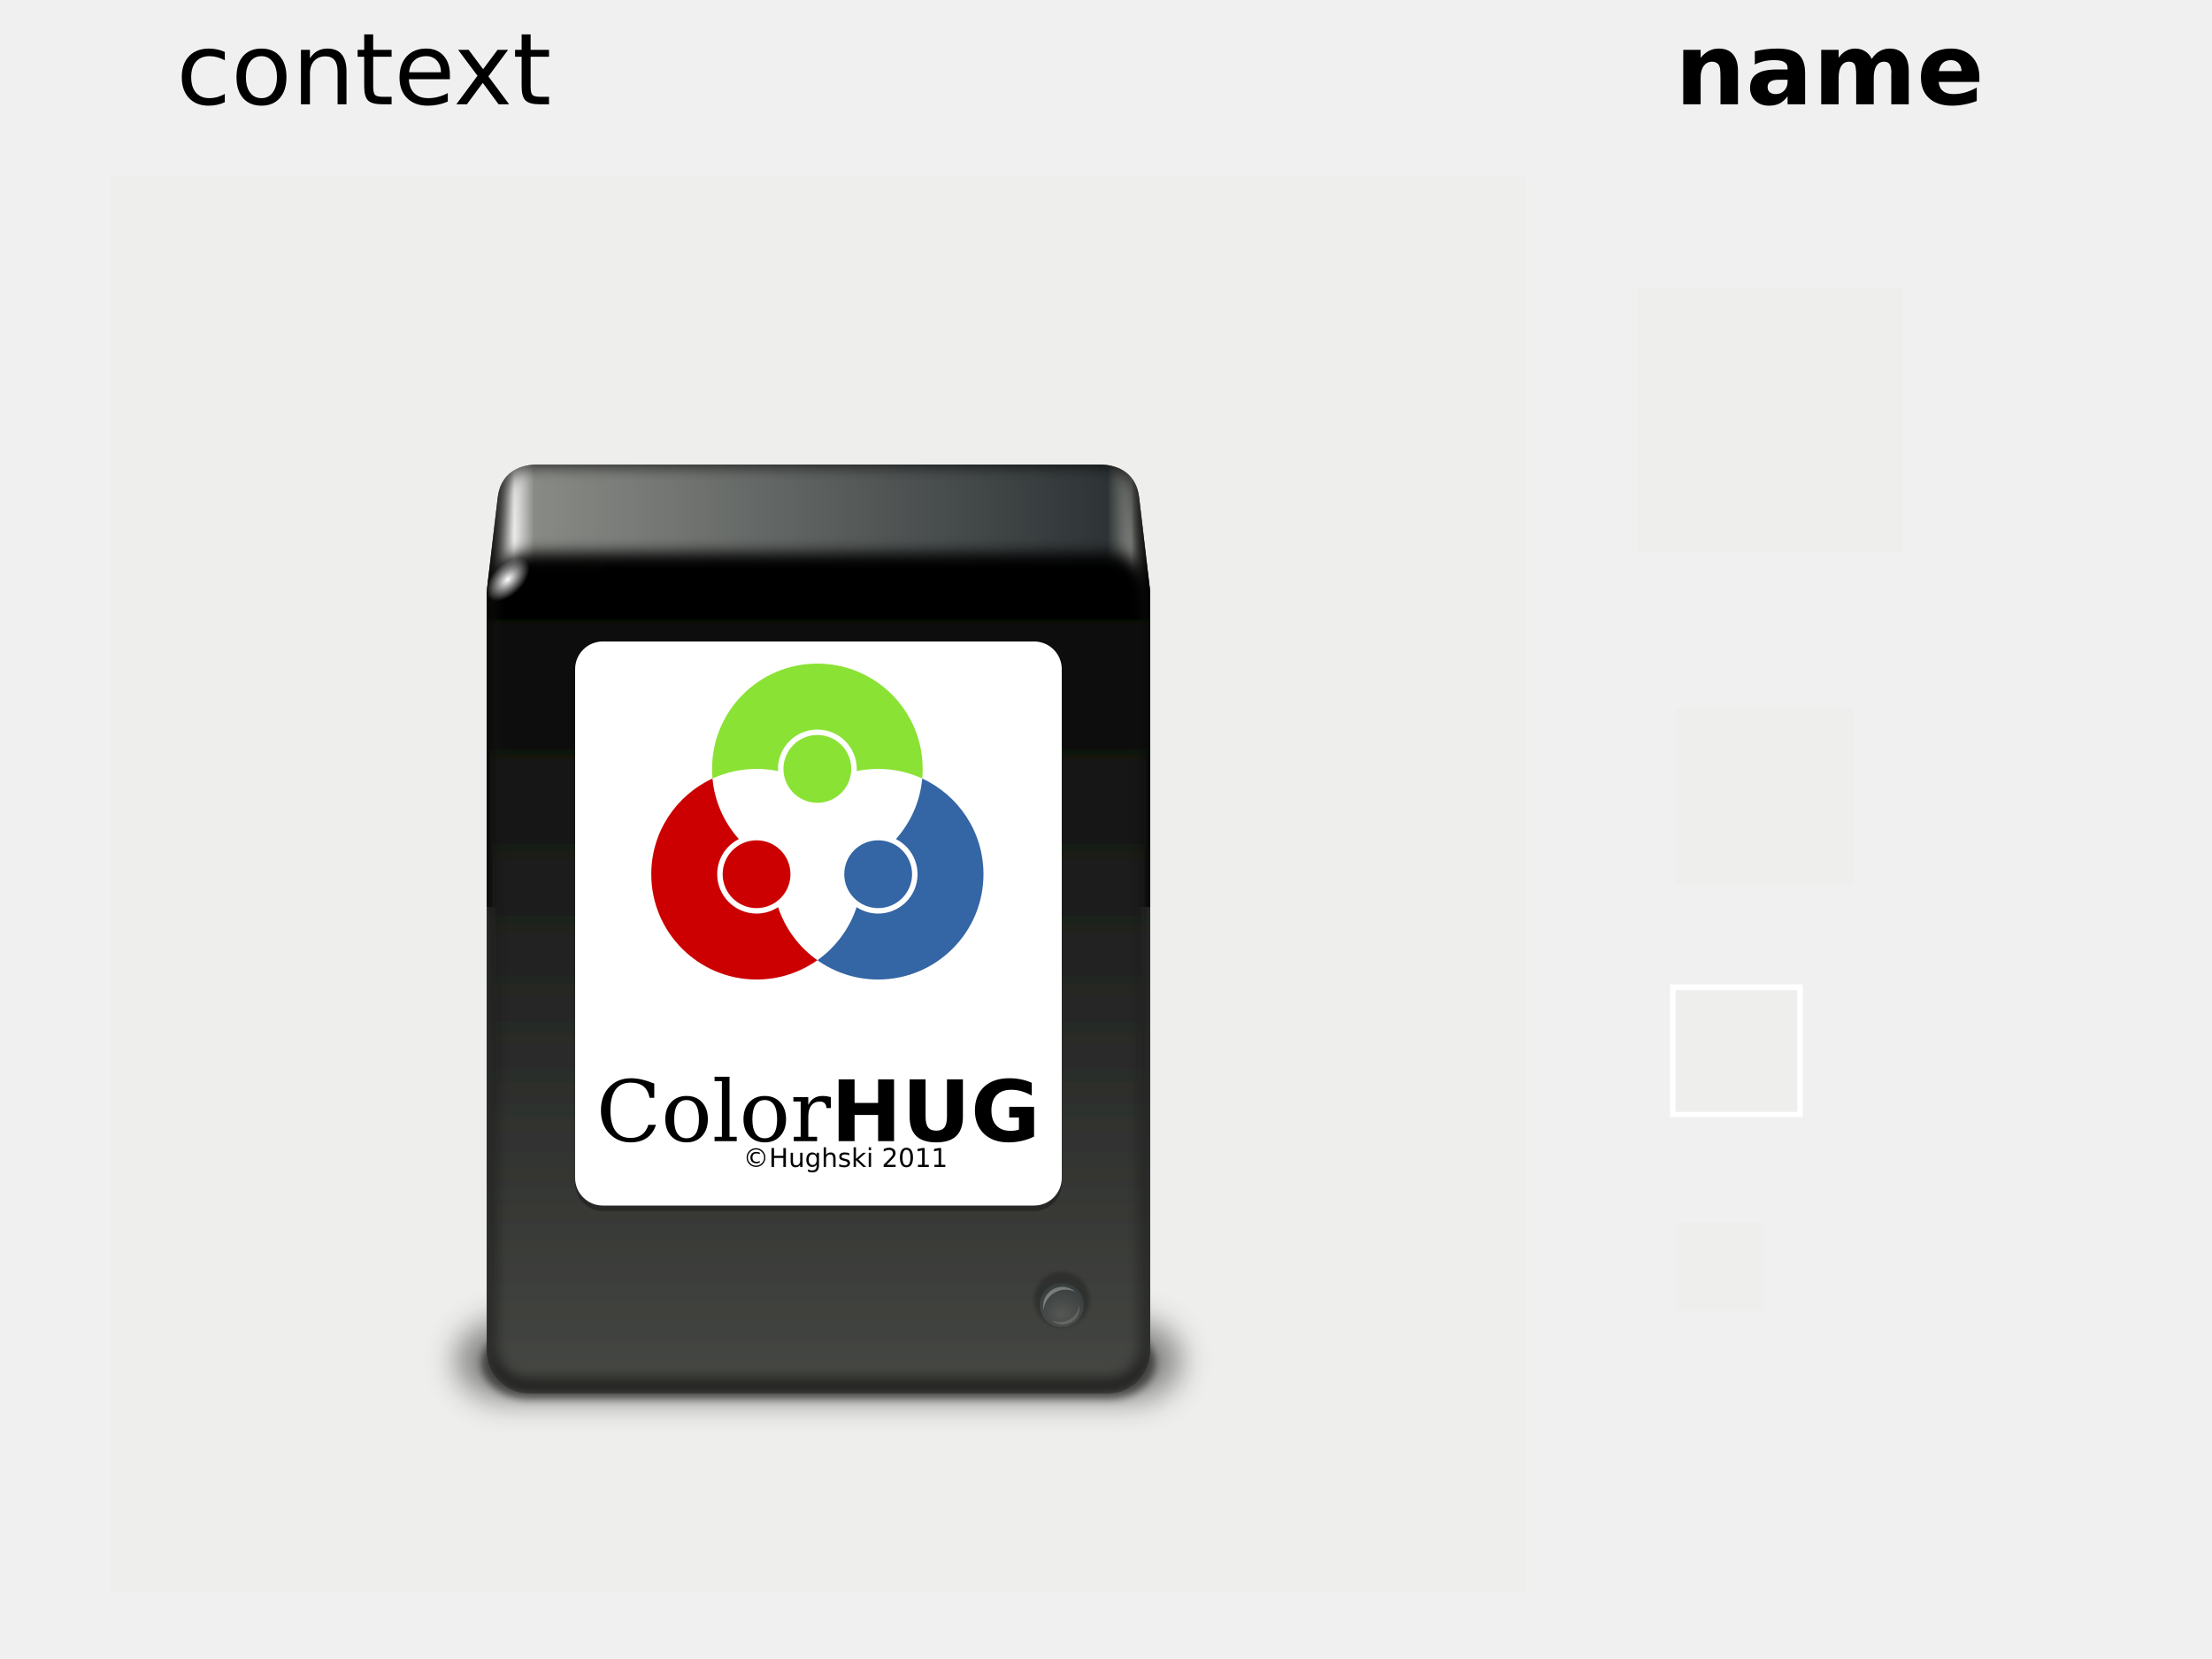
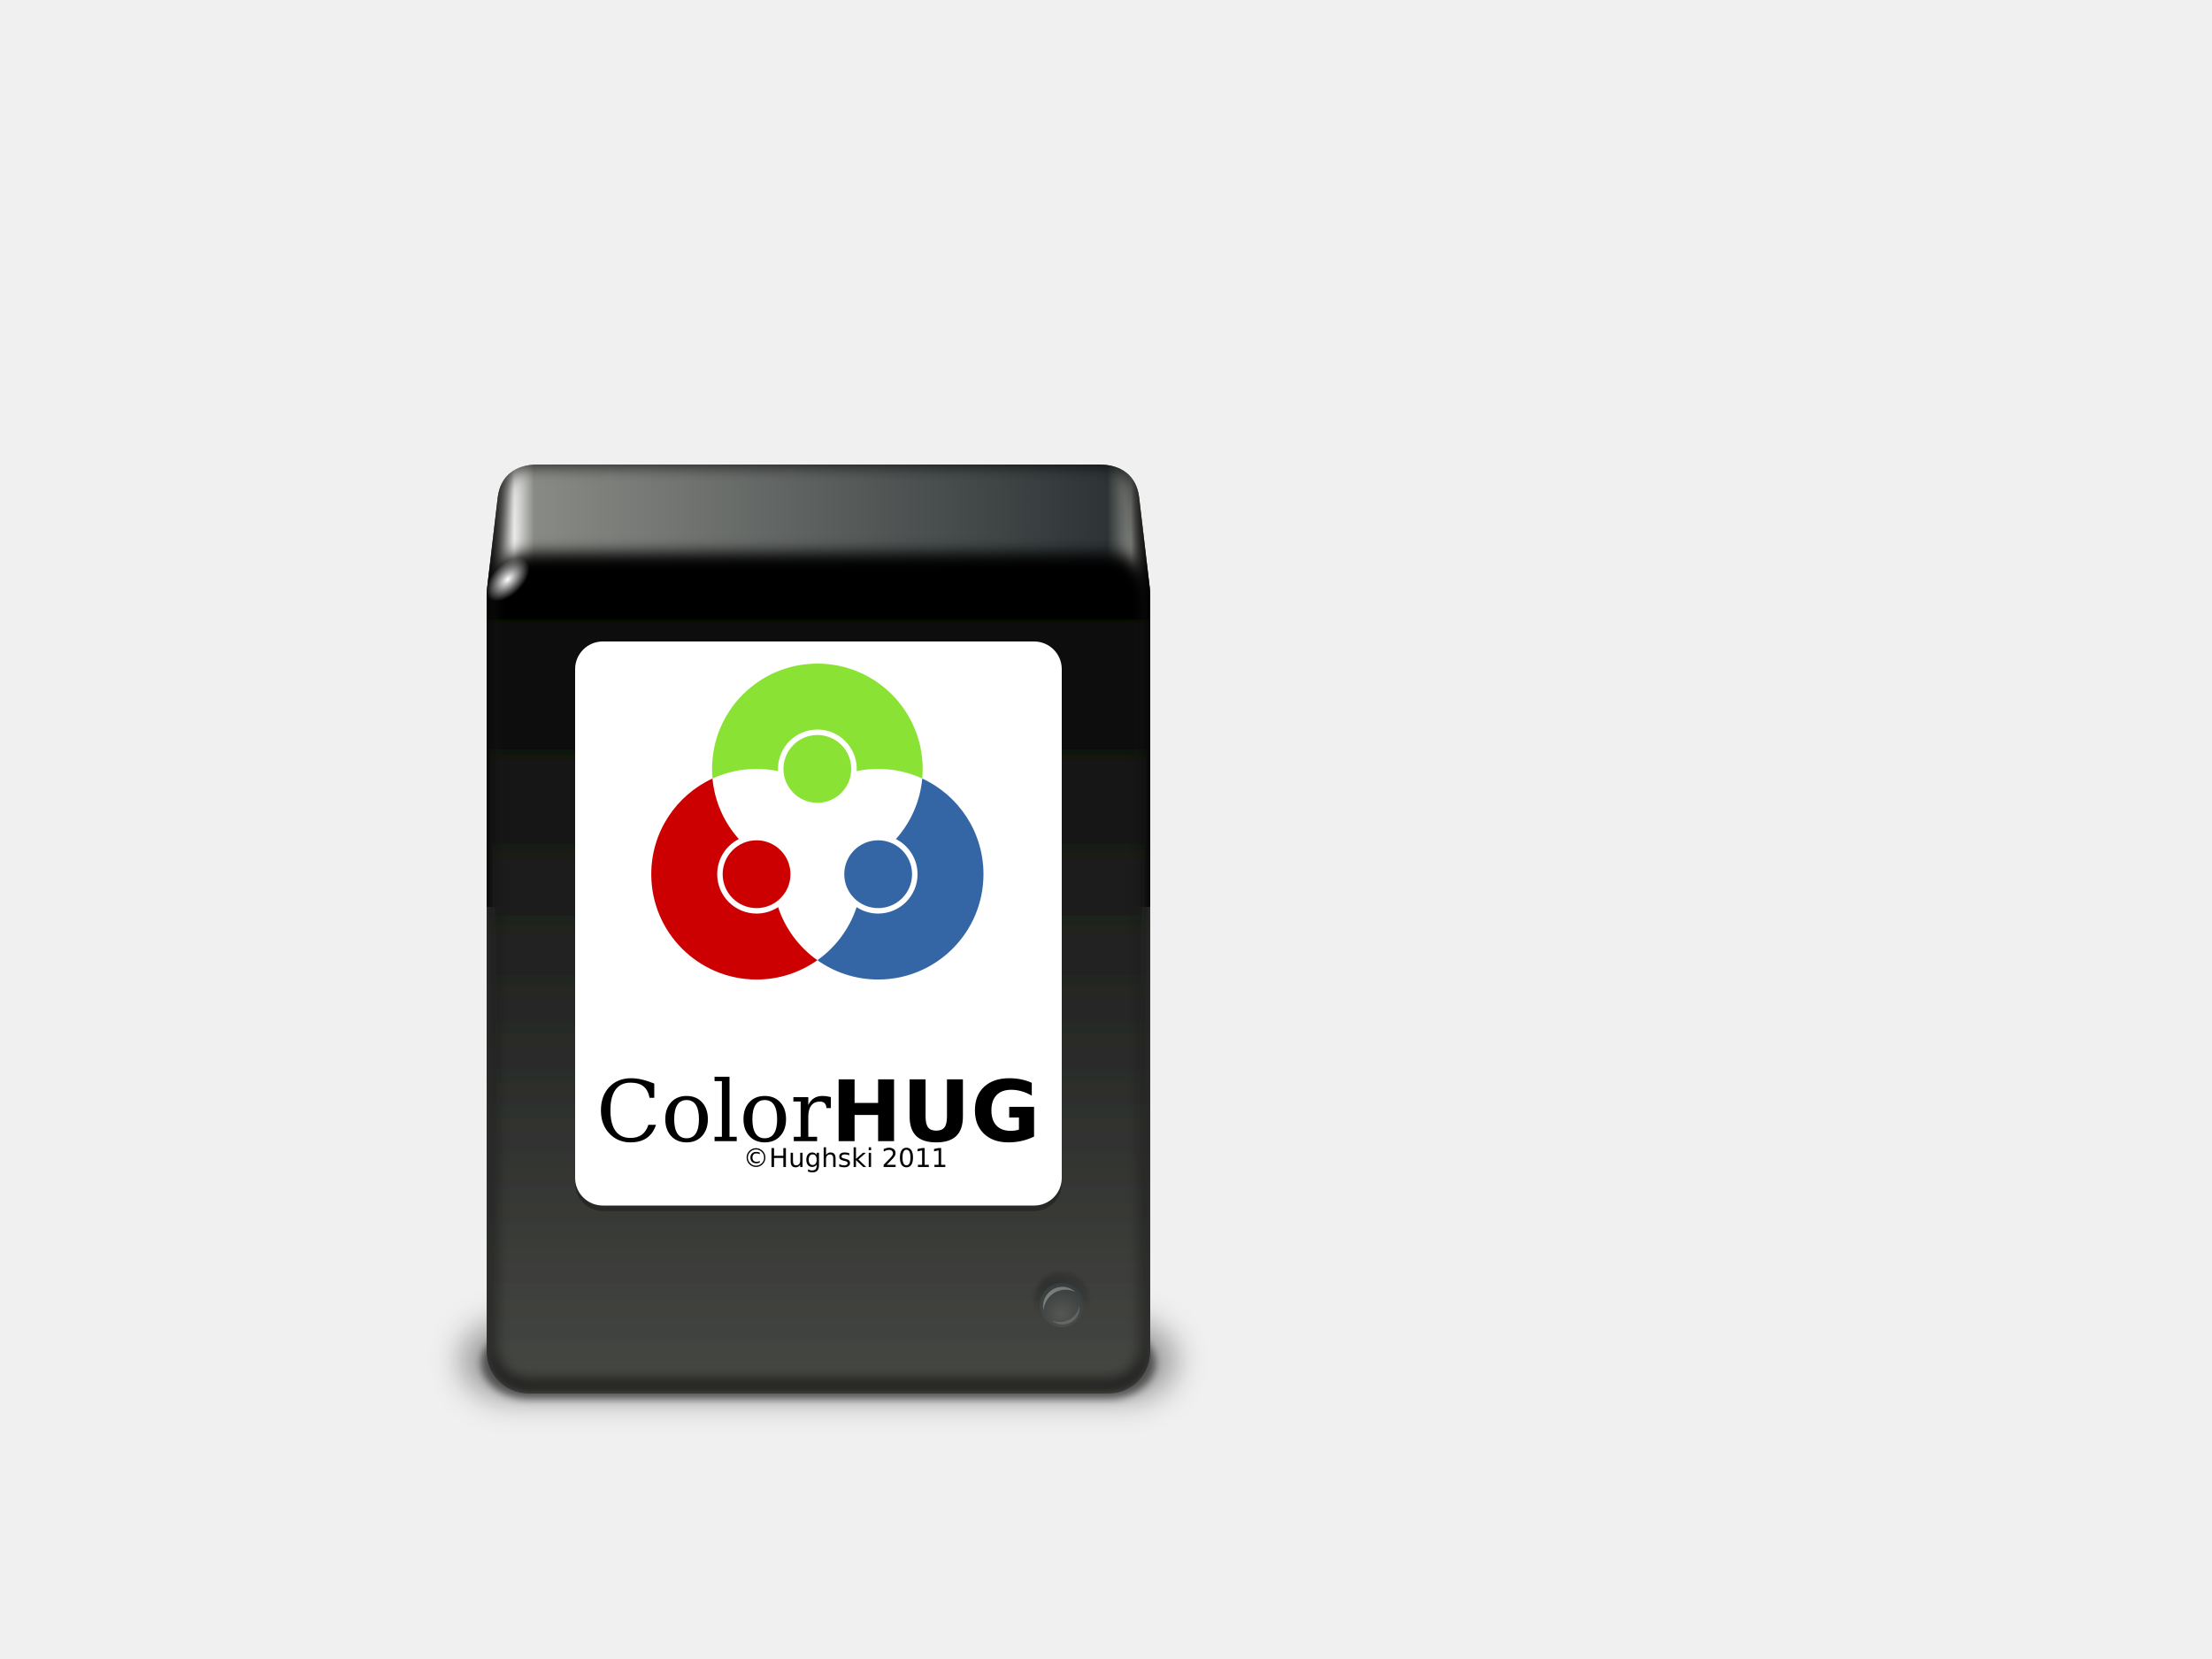
<svg xmlns="http://www.w3.org/2000/svg" xmlns:xlink="http://www.w3.org/1999/xlink" width="400" height="300" id="svg11300" version="1.0" style="display:inline;enable-background:new">
  <defs id="defs3">
+     <linearGradient id="linearGradient4335">
+       <stop style="stop-color:#000000;stop-opacity:1;" offset="0" id="stop4337" />
+       <stop style="stop-color:#000000;stop-opacity:0;" offset="1" id="stop4339" />
+     </linearGradient>
    <linearGradient id="linearGradient4213">
      <stop style="stop-color:#555753;stop-opacity:1" offset="0" id="stop4215" />
      <stop style="stop-color:#2e3436;stop-opacity:1" offset="1" id="stop4217" />
    </linearGradient>
    <linearGradient id="linearGradient4092">
      <stop style="stop-color:#000000;stop-opacity:1" offset="0" id="stop4094" />
      <stop style="stop-color:#555753;stop-opacity:1" offset="1" id="stop4096" />
    </linearGradient>
    <linearGradient id="linearGradient4084">
      <stop style="stop-color:#ffffff;stop-opacity:1;" offset="0" id="stop4086" />
      <stop style="stop-color:#ffffff;stop-opacity:0;" offset="1" id="stop4088" />
-     </linearGradient>
-     <linearGradient id="linearGradient4074">
-       <stop style="stop-color:#ffffff;stop-opacity:1;" offset="0" id="stop4076" />
-       <stop style="stop-color:#ffffff;stop-opacity:0;" offset="1" id="stop4078" />
    </linearGradient>
    <linearGradient id="linearGradient4020">
      <stop style="stop-color:#000000;stop-opacity:1" offset="0" id="stop4022" />
      <stop id="stop4028" offset="0.043" style="stop-color:#eeeeec;stop-opacity:1" />
      <stop style="stop-color:#888a85;stop-opacity:1" offset="0.073" id="stop4030" />
      <stop id="stop4036" offset="0.935" style="stop-color:#2e3436;stop-opacity:1" />
      <stop id="stop4032" offset="0.971" style="stop-color:#888a85;stop-opacity:1" />
      <stop style="stop-color:#000000;stop-opacity:1" offset="1" id="stop4024" />
    </linearGradient>
    <clipPath clipPathUnits="userSpaceOnUse" id="clipPath3956">
      <path id="path3958" d="m 97.25,84 c -4.016,0 -6.781,2 -7.25,6 l -1.938,16.5 0,0.062 C 88.025,106.868 88,107.184 88,107.5 l 0,56.5 0,80.5 c 0,4.155 3.345,7.5 7.5,7.5 l 105,0 c 4.155,0 7.5,-3.345 7.5,-7.5 l 0,-80.5 0,-56.5 c 0,-0.316 -0.025,-0.632 -0.062,-0.938 l 0,-0.062 L 206,90 c -0.469,-4 -3.233,-6 -7.25,-6 l -101.5,0 z" style="color:#000000;fill:none;stroke:#000000;stroke-width:2;marker:none;visibility:visible;display:inline;overflow:visible;enable-background:accumulate" />
    </clipPath>
    <filter id="filter3964">
      <feGaussianBlur stdDeviation="1.44" id="feGaussianBlur3966" />
    </filter>
    <filter id="filter4008">
      <feGaussianBlur stdDeviation="1.36" id="feGaussianBlur4010" />
    </filter>
    <linearGradient xlink:href="#linearGradient4020" id="linearGradient4026" x1="87.827" y1="90" x2="208.048" y2="90" gradientUnits="userSpaceOnUse" />
-     <radialGradient xlink:href="#linearGradient4074" id="radialGradient4080" cx="93.312" cy="106.438" fx="93.312" fy="106.438" r="2.429" gradientTransform="matrix(1,0,0,0.9693598,0,3.261264)" gradientUnits="userSpaceOnUse" />
    <radialGradient xlink:href="#linearGradient4084" id="radialGradient4090" cx="92.688" cy="106.438" fx="92.688" fy="106.438" r="2.438" gradientUnits="userSpaceOnUse" />
    <linearGradient xlink:href="#linearGradient4092" id="linearGradient4098" x1="150.709" y1="98.195" x2="150.709" y2="284.636" gradientUnits="userSpaceOnUse" />
    <filter id="filter4148">
      <feGaussianBlur stdDeviation="0.381" id="feGaussianBlur4150" />
    </filter>
    <radialGradient xlink:href="#linearGradient4213" id="radialGradient4219" cx="193.845" cy="241.227" fx="193.845" fy="241.227" r="5.875" gradientUnits="userSpaceOnUse" gradientTransform="matrix(1.766655,0,0,1.766655,-148.5554,-185.8258)" />
    <filter id="filter4273" x="-0.013" width="1.026" y="-0.124" height="1.248">
      <feGaussianBlur stdDeviation="0.673" id="feGaussianBlur4275" />
    </filter>
    <filter id="filter4325" x="-0.048" width="1.096" y="-0.45" height="1.9">
      <feGaussianBlur stdDeviation="2.439" id="feGaussianBlur4327" />
    </filter>
+     <radialGradient xlink:href="#linearGradient4335" id="radialGradient4341" cx="191.572" cy="235.15" fx="191.572" fy="235.15" r="6.653" gradientUnits="userSpaceOnUse" gradientTransform="matrix(2.082972,6.0565865e-7,-2.9216155e-7,1.004798,-207.4677,-1.128323)" />
  </defs>
  <g style="display:inline" id="layer1">
-     <g id="layer2" style="display:inline">
+     <g id="layer2" style="display:none">
      <rect style="fill:#eeeeec;fill-opacity:1;fill-rule:nonzero;stroke:none;stroke-width:2;marker:none;visibility:visible;display:inline;overflow:visible;enable-background:accumulate" id="rect6284" width="48" height="48" x="296.062" y="51.996" />
      <rect y="127.996" x="303" height="32" width="32" id="rect6592" style="fill:#eeeeec;fill-opacity:1;fill-rule:nonzero;stroke:none;stroke-width:2;marker:none;visibility:visible;display:inline;overflow:visible;enable-background:accumulate" />
      <rect y="178" x="302" height="24" width="24" id="rect5028" style="fill:#ffffff;fill-opacity:1;fill-rule:nonzero;stroke:none;stroke-width:2;marker:none;visibility:visible;display:inline;overflow:visible;enable-background:accumulate" />
      <rect y="221" x="303" height="16" width="16" id="rect6833" style="fill:#eeeeec;fill-opacity:1;fill-rule:nonzero;stroke:none;stroke-width:2;marker:none;visibility:visible;display:inline;overflow:visible;enable-background:accumulate" />
      <rect style="fill:#eeeeec;fill-opacity:1;fill-rule:nonzero;stroke:none;stroke-width:2;marker:none;visibility:visible;display:inline;overflow:visible;enable-background:accumulate" id="rect6749" width="22" height="22" x="303" y="179.059" />
      <text id="context" style="font-size:18px;font-style:normal;font-variant:normal;font-weight:normal;font-stretch:normal;fill:#000000;fill-opacity:1;stroke:none;display:inline;enable-background:new;font-family:DejaVu Sans;-inkscape-font-specification:DejaVu Sans" x="31.871" xml:space="preserve" y="18.86">
        <tspan id="tspan2716" x="31.871" y="18.86" style="font-style:normal;font-variant:normal;font-weight:normal;font-stretch:normal;font-family:DejaVu Sans;-inkscape-font-specification:DejaVu Sans">context</tspan>
      </text>
      <text id="icon-name" style="font-size:18px;font-style:normal;font-variant:normal;font-weight:bold;font-stretch:normal;text-align:start;line-height:125%;writing-mode:lr-tb;text-anchor:start;fill:#000000;fill-opacity:1;stroke:none;display:inline;enable-background:new;font-family:DejaVu Sans;-inkscape-font-specification:DejaVu Sans Bold" x="302.871" xml:space="preserve" y="18.86">
        <tspan id="tspan3023" x="302.871" y="18.86" style="font-size:18px;font-style:normal;font-variant:normal;font-weight:bold;font-stretch:normal;font-family:DejaVu Sans;-inkscape-font-specification:DejaVu Sans Bold">name</tspan>
      </text>
      <rect y="32" x="20" height="256" width="256" id="rect6282" style="fill:#eeeeec;fill-opacity:1;fill-rule:nonzero;stroke:none;stroke-width:2;marker:none;visibility:visible;display:inline;overflow:visible;enable-background:accumulate" />
    </g>
    <g id="layer4" style="display:inline">
      <g id="g6154" style="fill:#ffffff" transform="matrix(1.25,0,0,1.25,-78,-47.25)" />
    </g>
    <g id="layer5" style="display:inline">
      <g id="g8198" transform="matrix(5.092804,0,0,2.238878,20.30169,129.4805)" style="opacity:0.4" />
      <g id="g8230" style="display:inline" transform="matrix(4.889087,0,0,4.889087,322.0604,251.8199)" />
      <path style="opacity:0.35;fill:none;stroke:#ffffff;stroke-width:1;stroke-linecap:butt;stroke-linejoin:miter;stroke-miterlimit:4;stroke-opacity:1;stroke-dasharray:none;stroke-dashoffset:0;marker:none;visibility:visible;display:inline;overflow:visible;enable-background:accumulate" id="path5171-2" d="m 711.969,228 c -1.908,1e-5 -3.497,0.758 -4.469,1.719 l 0,1.781 9,0 0,-1.75 c -0.966,-0.987 -2.591,-1.75 -4.531,-1.75 z" transform="translate(-7.8685593e-7,2.029528e-6)" />
-       <rect style="opacity:0.426;color:#000000;fill:#000000;fill-opacity:1;fill-rule:nonzero;stroke:none;stroke-width:2;marker:none;visibility:visible;display:inline;overflow:visible;filter:url(#filter4325);enable-background:accumulate" id="rect4239-7" width="121.873" height="13.006" x="87.064" y="240" rx="8.687" ry="6.503" transform="matrix(1.078021,0,0,1.133087,-11.54709,-33.30946)" />
+       <rect style="opacity:0.332;color:#000000;fill:#000000;fill-opacity:1;fill-rule:nonzero;stroke:none;stroke-width:2;marker:none;visibility:visible;display:inline;overflow:visible;filter:url(#filter4325);enable-background:accumulate" id="rect4239-7" width="121.873" height="13.006" x="87.064" y="240" rx="8.687" ry="6.503" transform="matrix(1.066791,0,0,1.133087,-9.885143,-33.30946)" />
      <rect style="opacity:0.516;color:#000000;fill:#000000;fill-opacity:1;fill-rule:nonzero;stroke:none;stroke-width:2;marker:none;visibility:visible;display:inline;overflow:visible;enable-background:accumulate;filter:url(#filter4273)" id="rect4239" width="121.873" height="13.006" x="87.064" y="240" rx="8.687" ry="6.503" />
      <g id="g3933" clip-path="url(#clipPath3956)">
        <path style="color:#000000;fill:#888a85;fill-opacity:1;fill-rule:nonzero;stroke:none;stroke-width:2;marker:none;visibility:visible;display:inline;overflow:visible;enable-background:accumulate" d="m 97.25,84 c -4.016,0 -6.781,2 -7.25,6 l -1.938,16.5 0,0.062 C 88.025,106.868 88,107.184 88,107.5 l 0,56.5 0,80.5 c 0,4.155 3.345,7.5 7.5,7.5 l 105,0 c 4.155,0 7.5,-3.345 7.5,-7.5 l 0,-80.5 0,-56.5 c 0,-0.316 -0.025,-0.632 -0.062,-0.938 l 0,-0.062 L 206,90 c -0.469,-4 -3.233,-6 -7.25,-6 l -101.5,0 z" id="rect3003-6-3-9" />
        <path id="rect3003-6-3" d="M 97.25,84 C 93.234,84 90.469,86 90,90 L 88.062,106.562 88,107.5 l 0,56.5 120,0 0,-56.5 -0.062,-0.938 L 206,90 c -0.469,-4 -3.233,-6 -7.25,-6 l -101.5,0 z" style="color:#000000;fill:url(#linearGradient4026);fill-opacity:1;fill-rule:nonzero;stroke:none;stroke-width:2;marker:none;visibility:visible;display:inline;overflow:visible;enable-background:accumulate" />
        <rect ry="7.5" rx="7.5" y="100" x="88" height="152" width="120" id="rect3003" style="color:#000000;fill:url(#linearGradient4098);fill-opacity:1;fill-rule:nonzero;stroke:none;stroke-width:2;marker:none;visibility:visible;display:inline;overflow:visible;enable-background:accumulate;filter:url(#filter4008)" />
        <path id="rect3003-7" d="m 97.25,83 c -4.016,0 -6.781,2 -7.25,6 l -1.938,17.5 0,0.062 C 88.025,106.868 88,107.184 88,107.5 l 0,56.5 0,79.5 c 0,4.155 3.345,7.5 7.5,7.5 l 105,0 c 4.155,0 7.5,-3.345 7.5,-7.5 l 0,-79.5 0,-56.5 c 0,-0.316 -0.025,-0.632 -0.062,-0.938 l 0,-0.062 L 206,89 c -0.469,-4 -3.233,-6 -7.25,-6 z" style="color:#000000;fill:none;stroke:#000000;stroke-width:2;marker:none;visibility:visible;display:inline;overflow:visible;filter:url(#filter3964);enable-background:accumulate" />
      </g>
      <rect ry="5" rx="5" y="117" x="104" height="102" width="88" id="rect3036-5" style="color:#000000;fill:#000000;fill-opacity:1;fill-rule:nonzero;stroke:none;stroke-width:2;marker:none;visibility:visible;display:inline;overflow:visible;enable-background:accumulate;opacity:0.282" />
      <g id="g3038">
        <rect ry="5" rx="5" y="116" x="104" height="102" width="88" id="rect3036" style="color:#000000;fill:#ffffff;fill-opacity:1;fill-rule:nonzero;stroke:none;stroke-width:2;marker:none;visibility:visible;display:inline;overflow:visible;enable-background:accumulate" />
        <g id="g3010" style="display:inline" transform="matrix(0.1278045,0,0,0.1278045,101.7965,95.54137)">
          <g id="g3513" transform="matrix(0.726829,0,0,0.726829,98.3415,113.332)">
            <path id="path2996-8-8-7" d="M 564.156,331.125 C 560.067,376.197 541.385,417.054 512.875,448.938 537.859,461.566 555,487.467 555,517.375 555,559.704 520.673,594 478.344,594 c -15.487,0 -29.884,-4.601 -41.938,-12.5 -13.849,42.093 -40.94,78.181 -76.375,103.281 33.427,23.667 74.239,37.594 118.312,37.594 113.218,0 205,-91.782 205,-205 0,-82.582 -48.825,-153.776 -119.188,-186.25 z" style="color:#000000;fill:#3465a4;fill-opacity:1;fill-rule:nonzero;stroke:none;stroke-width:2;marker:none;visibility:visible;display:inline;overflow:visible;enable-background:accumulate" />
            <path id="path2996-4" d="m 360,107.375 c -113.218,0 -205,91.782 -205,205 0,6.33 0.313,12.566 0.875,18.75 26.096,-12.039 55.156,-18.75 85.781,-18.75 14.341,0 28.336,1.48 41.844,4.281 -0.078,-1.421 -0.156,-2.841 -0.156,-4.281 0,-42.329 34.327,-76.656 76.656,-76.656 42.329,0 76.656,34.327 76.656,76.656 0,1.44 -0.078,2.861 -0.156,4.281 13.508,-2.801 27.503,-4.281 41.844,-4.281 30.625,0 59.685,6.711 85.781,18.75 0.562,-6.184 0.875,-12.42 0.875,-18.75 0,-113.218 -91.782,-205 -205,-205 z" style="color:#000000;fill:#8ae234;fill-opacity:1;fill-rule:nonzero;stroke:none;stroke-width:2;marker:none;visibility:visible;display:inline;overflow:visible;enable-background:accumulate" />
            <path id="path2996-8-8-8-6" d="m 155.844,331.125 c -70.362,32.474 -119.188,103.668 -119.188,186.25 0,113.218 91.782,205 205,205 44.074,0 84.886,-13.926 118.312,-37.594 C 324.534,659.681 297.443,623.593 283.594,581.5 271.541,589.399 257.143,594 241.656,594 199.327,594 165,559.704 165,517.375 c 0,-29.908 17.141,-55.809 42.125,-68.438 -28.51,-31.884 -47.192,-72.74 -51.281,-117.812 z" style="color:#000000;fill:#cc0000;fill-opacity:1;fill-rule:nonzero;stroke:none;stroke-width:2;marker:none;visibility:visible;display:inline;overflow:visible;enable-background:accumulate" />
            <path transform="matrix(0.338462,0,0,0.338462,358.203,406.563)" d="m 550,327.362 c 0,107.696 -87.304,195 -195,195 -107.696,0 -195,-87.304 -195,-195 0,-107.696 87.304,-195 195,-195 107.696,0 195,87.304 195,195 z" id="path2996-8-8-1" style="color:#000000;fill:#3465a4;fill-opacity:1;fill-rule:nonzero;stroke:none;stroke-width:2;marker:none;visibility:visible;display:inline;overflow:visible;enable-background:accumulate" />
            <path transform="matrix(0.338462,0,0,0.338462,239.846,201.563)" d="m 550,327.362 c 0,107.696 -87.304,195 -195,195 -107.696,0 -195,-87.304 -195,-195 0,-107.696 87.304,-195 195,-195 107.696,0 195,87.304 195,195 z" id="path2996-8-8-1-5" style="color:#000000;fill:#8ae234;fill-opacity:1;fill-rule:nonzero;stroke:none;stroke-width:2;marker:none;visibility:visible;display:inline;overflow:visible;enable-background:accumulate" />
            <path transform="matrix(0.338462,0,0,0.338462,121.489,406.563)" d="m 550,327.362 c 0,107.696 -87.304,195 -195,195 -107.696,0 -195,-87.304 -195,-195 0,-107.696 87.304,-195 195,-195 107.696,0 195,87.304 195,195 z" id="path2996-8-8-1-5-7" style="color:#000000;fill:#cc0000;fill-opacity:1;fill-rule:nonzero;stroke:none;stroke-width:2;marker:none;visibility:visible;display:inline;overflow:visible;enable-background:accumulate" />
          </g>
          <text xml:space="preserve" style="font-size:120px;font-style:normal;font-variant:normal;font-weight:normal;font-stretch:normal;line-height:125%;letter-spacing:0px;word-spacing:0px;fill:#000000;fill-opacity:1;stroke:none;font-family:DejaVu Serif;-inkscape-font-specification:DejaVu Serif" x="47.028" y="867.099" id="text3468">
            <tspan id="tspan3470" x="47.028" y="867.099" style="font-size:120px;font-weight:normal;fill:#000000;-inkscape-font-specification:DejaVu Serif">Color<tspan style="font-style:normal;font-variant:normal;font-weight:bold;font-stretch:normal;fill:#000000;font-family:DejaVu Sans;-inkscape-font-specification:DejaVu Sans Bold" id="tspan3476">HUG</tspan>
            </tspan>
          </text>
          <text xml:space="preserve" style="font-size:36.681px;font-style:normal;font-weight:normal;text-align:end;line-height:125%;letter-spacing:0px;word-spacing:0px;text-anchor:end;fill:#000000;fill-opacity:1;stroke:none;display:inline;font-family:DejaVu Sans;-inkscape-font-specification:DejaVu Sans" x="672.671" y="903.595" id="text3991-0-1-3">
            <tspan x="672.671" y="903.595" style="font-size:36.681px;font-style:normal;font-variant:normal;font-weight:normal;font-stretch:normal;text-align:end;line-height:125%;writing-mode:lr-tb;text-anchor:end;fill:#000000;font-family:DejaVu Sans;-inkscape-font-specification:DejaVu Sans" id="tspan4016-2-8">©Hughski 2011</tspan>
          </text>
        </g>
      </g>
      <path style="color:#000000;fill:url(#radialGradient4090);fill-opacity:1;fill-rule:nonzero;stroke:none;stroke-width:2;marker:none;visibility:visible;display:inline;overflow:visible;enable-background:accumulate" id="path4082" d="m 95.125,106.438 a 2.438,2.438 0 1 1 -4.875,0 2.438,2.438 0 1 1 4.875,0 z" transform="matrix(1.395498,-1.395498,0.8050951,0.8050951,-123.225,148.4342)" />
-       <path style="color:#000000;fill:#000000;fill-opacity:1;fill-rule:nonzero;stroke:none;stroke-width:2;marker:none;visibility:visible;display:inline;overflow:visible;filter:url(#filter4148);enable-background:accumulate;opacity:0.237" id="path4124" d="m 199.875,238 a 5.875,5.875 0 1 1 -11.75,0 5.875,5.875 0 1 1 11.75,0 z" transform="matrix(0.8510638,0,0,0.8510638,26.89362,32.44681)" />
-       <path style="color:#000000;fill:url(#radialGradient4219);fill-opacity:1;fill-rule:nonzero;stroke:none;stroke-width:2;marker:none;visibility:visible;display:inline;overflow:visible;enable-background:accumulate" id="path4124-0" d="m 199.875,238 a 5.875,5.875 0 1 1 -11.75,0 5.875,5.875 0 1 1 11.75,0 z" transform="matrix(0.6808511,0,0,0.6808511,59.9149,73.95745)" />
-       <path style="opacity:0.401;color:#000000;fill:#d3d7cf;fill-opacity:1;fill-rule:nonzero;stroke:none;stroke-width:2;marker:none;visibility:visible;display:inline;overflow:visible;enable-background:accumulate" d="m 192.111,232.703 c -1.925,0 -3.486,1.571 -3.486,3.509 0,0.242 0.026,0.466 0.072,0.694 0.2,-2.073 1.919,-3.691 4.031,-3.691 0.608,0 1.188,0.161 1.707,0.402 -0.618,-0.561 -1.426,-0.914 -2.324,-0.914 z" id="path4124-0-5" />
-       <path style="opacity:0.191;color:#000000;fill:#d3d7cf;fill-opacity:1;fill-rule:nonzero;stroke:none;stroke-width:2;marker:none;visibility:visible;display:inline;overflow:visible;enable-background:accumulate" d="m 192.146,239.5 c 1.696,0 3.07,-1.291 3.07,-2.883 0,-0.199 -0.023,-0.383 -0.064,-0.571 -0.176,1.703 -1.69,3.033 -3.55,3.033 -0.536,0 -1.047,-0.132 -1.503,-0.33 0.544,0.461 1.256,0.751 2.047,0.751 z" id="path4124-0-5-4" />
+       <g id="g4329">
+         <path transform="matrix(0.8510638,0,0,0.8510638,26.89362,32.44681)" d="m 199.875,238 a 5.875,5.875 0 1 1 -11.75,0 5.875,5.875 0 1 1 11.75,0 z" id="path4124" style="color:#000000;fill:url(#radialGradient4341);fill-opacity:1;fill-rule:nonzero;stroke:none;stroke-width:2;marker:none;visibility:visible;display:inline;overflow:visible;filter:url(#filter4148);enable-background:accumulate;opacity:0.237" />
+         <path transform="matrix(0.6808511,0,0,0.6808511,59.9149,73.95745)" d="m 199.875,238 a 5.875,5.875 0 1 1 -11.75,0 5.875,5.875 0 1 1 11.75,0 z" id="path4124-0" style="color:#000000;fill:url(#radialGradient4219);fill-opacity:1;fill-rule:nonzero;stroke:none;stroke-width:2;marker:none;visibility:visible;display:inline;overflow:visible;enable-background:accumulate" />
+         <path id="path4124-0-5" d="m 192.111,232.703 c -1.925,0 -3.486,1.571 -3.486,3.509 0,0.242 0.026,0.466 0.072,0.694 0.2,-2.073 1.919,-3.691 4.031,-3.691 0.608,0 1.188,0.161 1.707,0.402 -0.618,-0.561 -1.426,-0.914 -2.324,-0.914 z" style="opacity:0.401;color:#000000;fill:#d3d7cf;fill-opacity:1;fill-rule:nonzero;stroke:none;stroke-width:2;marker:none;visibility:visible;display:inline;overflow:visible;enable-background:accumulate" />
+         <path id="path4124-0-5-4" d="m 192.146,239.5 c 1.696,0 3.07,-1.291 3.07,-2.883 0,-0.199 -0.023,-0.383 -0.064,-0.571 -0.176,1.703 -1.69,3.033 -3.55,3.033 -0.536,0 -1.047,-0.132 -1.503,-0.33 0.544,0.461 1.256,0.751 2.047,0.751 z" style="opacity:0.191;color:#000000;fill:#d3d7cf;fill-opacity:1;fill-rule:nonzero;stroke:none;stroke-width:2;marker:none;visibility:visible;display:inline;overflow:visible;enable-background:accumulate" />
+       </g>
    </g>
  </g>
</svg>
